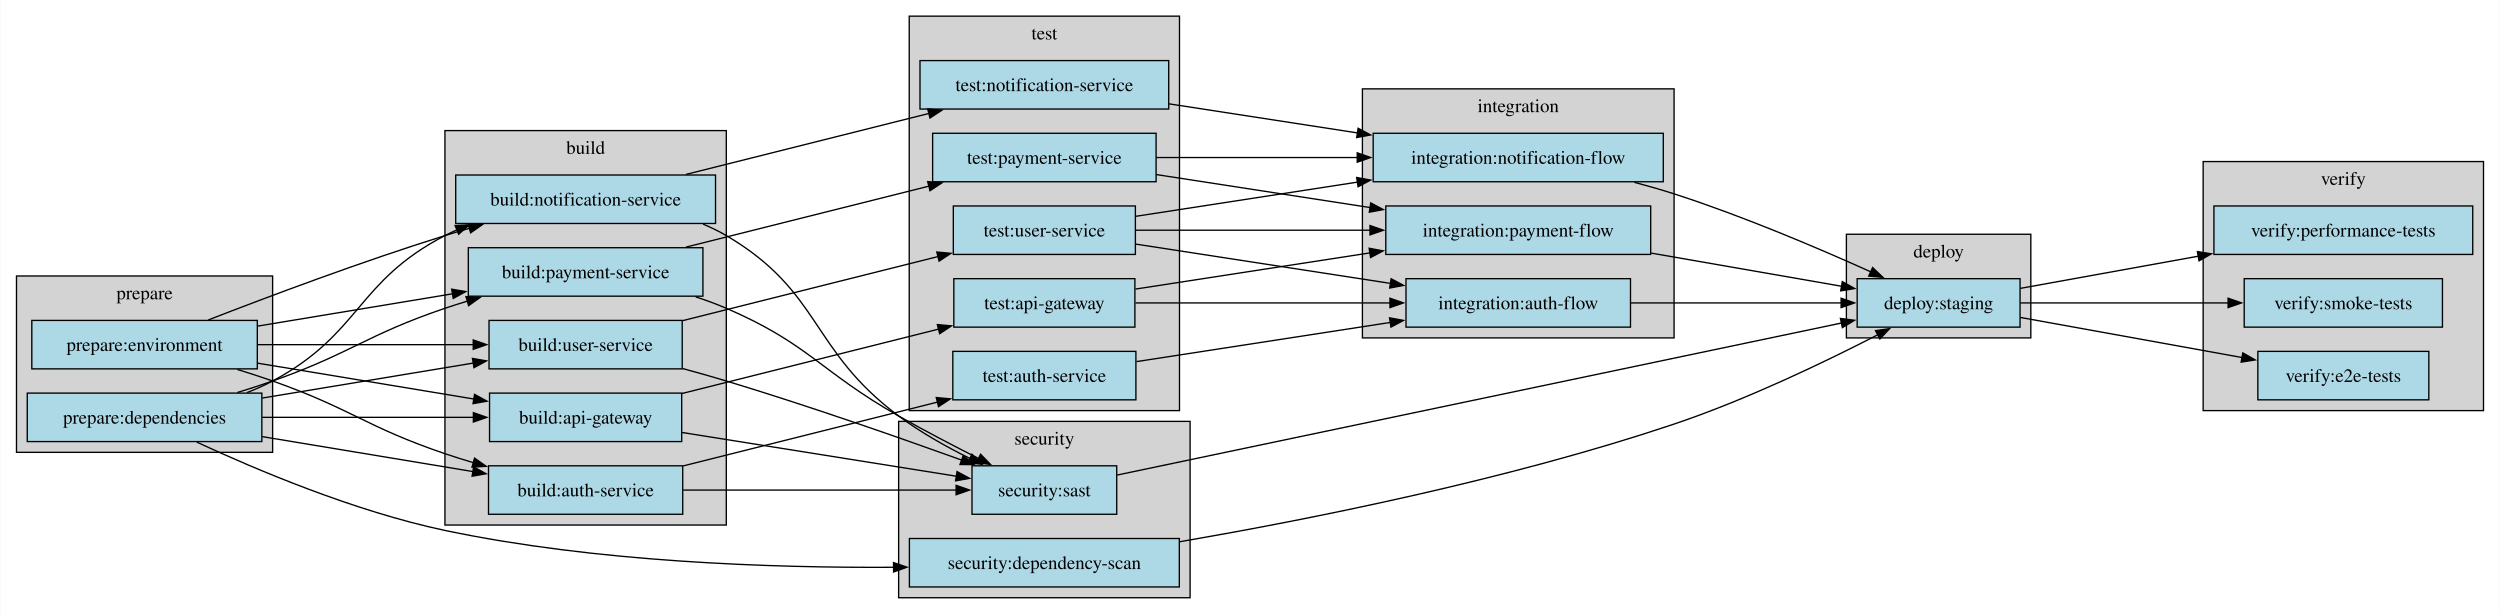
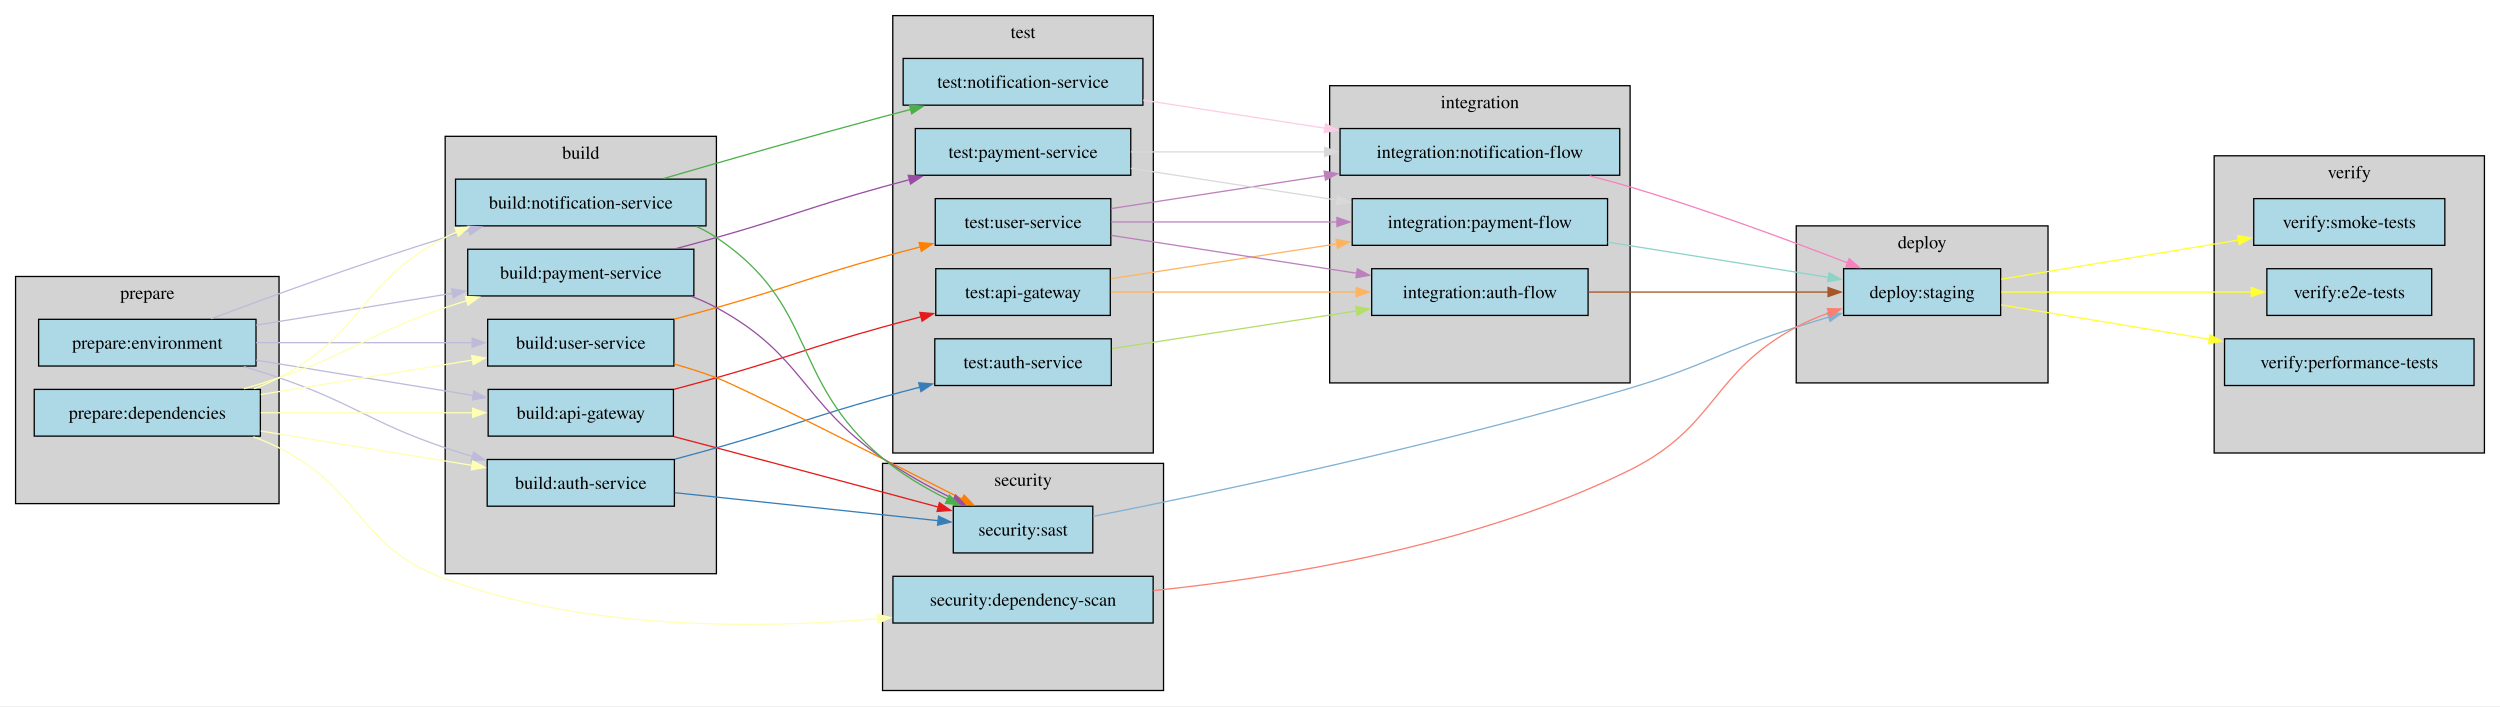
- <svg xmlns="http://www.w3.org/2000/svg" xmlns:xlink="http://www.w3.org/1999/xlink" width="1857pt" height="456pt" viewBox="0.00 0.00 1856.50 456.00">
-   <g id="graph0" class="graph" transform="scale(1 1) rotate(0) translate(4 452)">
-     <polygon fill="white" stroke="none" points="-4,4 -4,-452 1852.5,-452 1852.5,4 -4,4" />
+ <svg xmlns="http://www.w3.org/2000/svg" xmlns:xlink="http://www.w3.org/1999/xlink" width="1926pt" height="544pt" viewBox="0.00 0.00 1926.25 544.00">
+   <g id="graph0" class="graph" transform="scale(1 1) rotate(0) translate(4 540)">
+     <polygon fill="white" stroke="none" points="-4,4 -4,-540 1922.25,-540 1922.25,4 -4,4" />
    <g id="clust1" class="cluster">
-       <polygon fill="lightgrey" stroke="black" points="8,-116 8,-247 198.25,-247 198.25,-116 8,-116" />
-       <text text-anchor="middle" x="103.12" y="-229.7" font-family="Times,serif" font-size="14.00">prepare</text>
+       <polygon fill="lightgrey" stroke="black" points="8,-152 8,-327 211,-327 211,-152 8,-152" />
+       <text text-anchor="middle" x="109.5" y="-309.7" font-family="Times,serif" font-size="14.00">prepare</text>
    </g>
    <g id="clust2" class="cluster">
-       <polygon fill="lightgrey" stroke="black" points="326.25,-62 326.25,-355 535.25,-355 535.25,-62 326.25,-62" />
-       <text text-anchor="middle" x="430.75" y="-337.7" font-family="Times,serif" font-size="14.00">build</text>
+       <polygon fill="lightgrey" stroke="black" points="339,-98 339,-435 548,-435 548,-98 339,-98" />
+       <text text-anchor="middle" x="443.5" y="-417.7" font-family="Times,serif" font-size="14.00">build</text>
    </g>
    <g id="clust3" class="cluster">
-       <polygon fill="lightgrey" stroke="black" points="671.12,-147 671.12,-440 871.88,-440 871.88,-147 671.12,-147" />
-       <text text-anchor="middle" x="771.5" y="-422.7" font-family="Times,serif" font-size="14.00">test</text>
+       <polygon fill="lightgrey" stroke="black" points="683.88,-191 683.88,-528 884.62,-528 884.62,-191 683.88,-191" />
+       <text text-anchor="middle" x="784.25" y="-510.7" font-family="Times,serif" font-size="14.00">test</text>
    </g>
    <g id="clust4" class="cluster">
-       <polygon fill="lightgrey" stroke="black" points="1007.75,-201 1007.75,-386 1239.25,-386 1239.25,-201 1007.75,-201" />
-       <text text-anchor="middle" x="1123.5" y="-368.7" font-family="Times,serif" font-size="14.00">integration</text>
+       <polygon fill="lightgrey" stroke="black" points="1020.5,-245 1020.5,-474 1252,-474 1252,-245 1020.5,-245" />
+       <text text-anchor="middle" x="1136.25" y="-456.7" font-family="Times,serif" font-size="14.00">integration</text>
    </g>
    <g id="clust5" class="cluster">
-       <polygon fill="lightgrey" stroke="black" points="663.25,-8 663.25,-139 879.75,-139 879.75,-8 663.25,-8" />
-       <text text-anchor="middle" x="771.5" y="-121.7" font-family="Times,serif" font-size="14.00">security</text>
+       <polygon fill="lightgrey" stroke="black" points="676,-8 676,-183 892.5,-183 892.5,-8 676,-8" />
+       <text text-anchor="middle" x="784.25" y="-165.7" font-family="Times,serif" font-size="14.00">security</text>
    </g>
    <g id="clust6" class="cluster">
-       <polygon fill="lightgrey" stroke="black" points="1367.25,-201 1367.25,-278 1504.25,-278 1504.25,-201 1367.25,-201" />
-       <text text-anchor="middle" x="1435.75" y="-260.7" font-family="Times,serif" font-size="14.00">deploy</text>
+       <polygon fill="lightgrey" stroke="black" points="1380,-245 1380,-366 1574,-366 1574,-245 1380,-245" />
+       <text text-anchor="middle" x="1477" y="-348.7" font-family="Times,serif" font-size="14.00">deploy</text>
    </g>
    <g id="clust7" class="cluster">
-       <polygon fill="lightgrey" stroke="black" points="1632.25,-147 1632.25,-332 1840.5,-332 1840.5,-147 1632.25,-147" />
-       <text text-anchor="middle" x="1736.38" y="-314.7" font-family="Times,serif" font-size="14.00">verify</text>
-     </g>
-     <g id="node1" class="node">
-       <g id="a_node1">
+       <polygon fill="lightgrey" stroke="black" points="1702,-191 1702,-420 1910.25,-420 1910.25,-191 1702,-191" />
+       <text text-anchor="middle" x="1806.12" y="-402.7" font-family="Times,serif" font-size="14.00">verify</text>
+     </g>
+     <g id="node2" class="node">
+       <g id="a_node2">
        <a xlink:title="---&#10;stage: prepare&#10;script:&#10;- echo &quot;Setting up build environment&quot;&#10;- echo &quot;Loading configuration from vault&quot;&#10;- sleep 1&#10;">
-           <polygon fill="lightblue" stroke="black" points="186.88,-214 19.38,-214 19.38,-178 186.88,-178 186.88,-214" />
-           <text text-anchor="middle" x="103.12" y="-191.32" font-family="Times,serif" font-size="14.00">prepare:environment</text>
-         </a>
-       </g>
+           <polygon fill="lightblue" stroke="black" points="193.25,-294 25.75,-294 25.75,-258 193.25,-258 193.25,-294" />
+           <text text-anchor="middle" x="109.5" y="-271.32" font-family="Times,serif" font-size="14.00">prepare:environment</text>
+         </a>
+       </g>
+     </g>
+     <g id="node5" class="node">
+       <g id="a_node5">
+         <a xlink:title="---&#10;stage: build&#10;needs:&#10;- prepare:environment&#10;- prepare:dependencies&#10;script:&#10;- echo &quot;Building API Gateway service&quot;&#10;- echo &quot;Compiling TypeScript, running webpack&quot;&#10;- sleep 2&#10;">
+           <polygon fill="lightblue" stroke="black" points="514.88,-240 372.12,-240 372.12,-204 514.88,-204 514.88,-240" />
+           <text text-anchor="middle" x="443.5" y="-217.32" font-family="Times,serif" font-size="14.00">build:api-gateway</text>
+         </a>
+       </g>
+     </g>
+     <g id="edge1" class="edge">
+       <path fill="none" stroke="#bebada" d="M193.42,-262.51C244.49,-254.21 309.69,-243.6 360.57,-235.33" />
+       <polygon fill="#bebada" stroke="#bebada" points="361.06,-238.79 370.37,-233.73 359.93,-231.88 361.06,-238.79" />
+     </g>
+     <g id="node6" class="node">
+       <g id="a_node6">
+         <a xlink:title="---&#10;stage: build&#10;needs:&#10;- prepare:environment&#10;- prepare:dependencies&#10;script:&#10;- echo &quot;Building Authentication Service&quot;&#10;- echo &quot;Compiling Go binaries&quot;&#10;- sleep 2&#10;">
+           <polygon fill="lightblue" stroke="black" points="515.62,-186 371.38,-186 371.38,-150 515.62,-150 515.62,-186" />
+           <text text-anchor="middle" x="443.5" y="-163.32" font-family="Times,serif" font-size="14.00">build:auth-service</text>
+         </a>
+       </g>
+     </g>
+     <g id="edge3" class="edge">
+       <path fill="none" stroke="#bebada" d="M183.86,-257.55C193.05,-254.87 202.29,-251.99 211,-249 269.4,-228.94 280.53,-214.84 339,-195 345.83,-192.68 352.97,-190.44 360.17,-188.32" />
+       <polygon fill="#bebada" stroke="#bebada" points="361.01,-191.72 369.66,-185.6 359.08,-184.99 361.01,-191.72" />
+     </g>
+     <g id="node7" class="node">
+       <g id="a_node7">
+         <a xlink:title="---&#10;stage: build&#10;needs:&#10;- prepare:environment&#10;- prepare:dependencies&#10;script:&#10;- echo &quot;Building User Service&quot;&#10;- echo &quot;Building Java Spring Boot application&quot;&#10;- sleep 2&#10;">
+           <polygon fill="lightblue" stroke="black" points="515.25,-294 371.75,-294 371.75,-258 515.25,-258 515.25,-294" />
+           <text text-anchor="middle" x="443.5" y="-271.32" font-family="Times,serif" font-size="14.00">build:user-service</text>
+         </a>
+       </g>
+     </g>
+     <g id="edge5" class="edge">
+       <path fill="none" stroke="#bebada" d="M193.42,-276C244.31,-276 309.23,-276 360.04,-276" />
+       <polygon fill="#bebada" stroke="#bebada" points="359.8,-279.5 369.8,-276 359.8,-272.5 359.8,-279.5" />
+     </g>
+     <g id="node8" class="node">
+       <g id="a_node8">
+         <a xlink:title="---&#10;stage: build&#10;needs:&#10;- prepare:environment&#10;- prepare:dependencies&#10;script:&#10;- echo &quot;Building Payment Service&quot;&#10;- echo &quot;Compiling Python FastAPI service&quot;&#10;- sleep 2&#10;">
+           <polygon fill="lightblue" stroke="black" points="530.62,-348 356.38,-348 356.38,-312 530.62,-312 530.62,-348" />
+           <text text-anchor="middle" x="443.5" y="-325.32" font-family="Times,serif" font-size="14.00">build:payment-service</text>
+         </a>
+       </g>
+     </g>
+     <g id="edge7" class="edge">
+       <path fill="none" stroke="#bebada" d="M193.42,-289.49C239.39,-296.96 296.82,-306.3 344.94,-314.13" />
+       <polygon fill="#bebada" stroke="#bebada" points="344.08,-317.54 354.51,-315.69 345.2,-310.63 344.08,-317.54" />
+     </g>
+     <g id="node9" class="node">
+       <g id="a_node9">
+         <a xlink:title="---&#10;stage: build&#10;needs:&#10;- prepare:environment&#10;- prepare:dependencies&#10;script:&#10;- echo &quot;Building Notification Service&quot;&#10;- echo &quot;Building Node.js microservice&quot;&#10;- sleep 2&#10;">
+           <polygon fill="lightblue" stroke="black" points="540,-402 347,-402 347,-366 540,-366 540,-402" />
+           <text text-anchor="middle" x="443.5" y="-379.32" font-family="Times,serif" font-size="14.00">build:notification-service</text>
+         </a>
+       </g>
+     </g>
+     <g id="edge9" class="edge">
+       <path fill="none" stroke="#bebada" d="M158.69,-294.43C204.66,-311.7 276.03,-337.67 339,-357 345.08,-358.87 351.39,-360.72 357.76,-362.53" />
+       <polygon fill="#bebada" stroke="#bebada" points="356.47,-365.8 367.04,-365.11 358.35,-359.06 356.47,-365.8" />
    </g>
    <g id="node3" class="node">
      <g id="a_node3">
-         <a xlink:title="---&#10;stage: build&#10;needs:&#10;- prepare:environment&#10;- prepare:dependencies&#10;script:&#10;- echo &quot;Building API Gateway service&quot;&#10;- echo &quot;Compiling TypeScript, running webpack&quot;&#10;- sleep 2&#10;">
-           <polygon fill="lightblue" stroke="black" points="502.12,-160 359.38,-160 359.38,-124 502.12,-124 502.12,-160" />
-           <text text-anchor="middle" x="430.75" y="-137.32" font-family="Times,serif" font-size="14.00">build:api-gateway</text>
-         </a>
-       </g>
-     </g>
-     <g id="edge1" class="edge">
-       <path fill="none" stroke="black" d="M187.14,-182.23C236.43,-174.06 298.7,-163.73 347.8,-155.59" />
-       <polygon fill="black" stroke="black" points="348.24,-159.06 357.54,-153.98 347.1,-152.16 348.24,-159.06" />
-     </g>
-     <g id="node4" class="node">
-       <g id="a_node4">
-         <a xlink:title="---&#10;stage: build&#10;needs:&#10;- prepare:environment&#10;- prepare:dependencies&#10;script:&#10;- echo &quot;Building Authentication Service&quot;&#10;- echo &quot;Compiling Go binaries&quot;&#10;- sleep 2&#10;">
-           <polygon fill="lightblue" stroke="black" points="502.88,-106 358.62,-106 358.62,-70 502.88,-70 502.88,-106" />
-           <text text-anchor="middle" x="430.75" y="-83.33" font-family="Times,serif" font-size="14.00">build:auth-service</text>
-         </a>
-       </g>
-     </g>
-     <g id="edge3" class="edge">
-       <path fill="none" stroke="black" d="M172.04,-177.57C180.91,-174.86 189.83,-171.97 198.25,-169 256.47,-148.45 267.78,-134.84 326.25,-115 333.08,-112.68 340.22,-110.44 347.42,-108.32" />
-       <polygon fill="black" stroke="black" points="348.26,-111.72 356.91,-105.6 346.33,-104.99 348.26,-111.72" />
-     </g>
-     <g id="node5" class="node">
-       <g id="a_node5">
-         <a xlink:title="---&#10;stage: build&#10;needs:&#10;- prepare:environment&#10;- prepare:dependencies&#10;script:&#10;- echo &quot;Building User Service&quot;&#10;- echo &quot;Building Java Spring Boot application&quot;&#10;- sleep 2&#10;">
-           <polygon fill="lightblue" stroke="black" points="502.5,-214 359,-214 359,-178 502.5,-178 502.5,-214" />
-           <text text-anchor="middle" x="430.75" y="-191.32" font-family="Times,serif" font-size="14.00">build:user-service</text>
-         </a>
-       </g>
-     </g>
-     <g id="edge5" class="edge">
-       <path fill="none" stroke="black" d="M187.14,-196C236.35,-196 298.48,-196 347.54,-196" />
-       <polygon fill="black" stroke="black" points="347.25,-199.5 357.25,-196 347.25,-192.5 347.25,-199.5" />
-     </g>
-     <g id="node6" class="node">
-       <g id="a_node6">
-         <a xlink:title="---&#10;stage: build&#10;needs:&#10;- prepare:environment&#10;- prepare:dependencies&#10;script:&#10;- echo &quot;Building Payment Service&quot;&#10;- echo &quot;Compiling Python FastAPI service&quot;&#10;- sleep 2&#10;">
-           <polygon fill="lightblue" stroke="black" points="517.88,-268 343.62,-268 343.62,-232 517.88,-232 517.88,-268" />
-           <text text-anchor="middle" x="430.75" y="-245.32" font-family="Times,serif" font-size="14.00">build:payment-service</text>
-         </a>
-       </g>
-     </g>
-     <g id="edge7" class="edge">
-       <path fill="none" stroke="black" d="M187.14,-209.77C231.26,-217.08 285.78,-226.13 331.95,-233.78" />
-       <polygon fill="black" stroke="black" points="331.26,-237.22 341.7,-235.4 332.41,-230.31 331.26,-237.22" />
-     </g>
-     <g id="node7" class="node">
-       <g id="a_node7">
-         <a xlink:title="---&#10;stage: build&#10;needs:&#10;- prepare:environment&#10;- prepare:dependencies&#10;script:&#10;- echo &quot;Building Notification Service&quot;&#10;- echo &quot;Building Node.js microservice&quot;&#10;- sleep 2&#10;">
-           <polygon fill="lightblue" stroke="black" points="527.25,-322 334.25,-322 334.25,-286 527.25,-286 527.25,-322" />
-           <text text-anchor="middle" x="430.75" y="-299.32" font-family="Times,serif" font-size="14.00">build:notification-service</text>
-         </a>
-       </g>
-     </g>
-     <g id="edge9" class="edge">
-       <path fill="none" stroke="black" d="M150.49,-214.36C195.12,-231.69 264.73,-257.81 326.25,-277 332.27,-278.88 338.51,-280.73 344.81,-282.54" />
-       <polygon fill="black" stroke="black" points="343.41,-285.78 353.99,-285.11 345.31,-279.04 343.41,-285.78" />
-     </g>
-     <g id="node2" class="node">
-       <g id="a_node2">
        <a xlink:title="---&#10;stage: prepare&#10;script:&#10;- echo &quot;Downloading and caching dependencies&quot;&#10;- echo &quot;npm install, pip install, etc.&quot;&#10;- sleep 1&#10;">
-           <polygon fill="lightblue" stroke="black" points="190.25,-160 16,-160 16,-124 190.25,-124 190.25,-160" />
-           <text text-anchor="middle" x="103.12" y="-137.32" font-family="Times,serif" font-size="14.00">prepare:dependencies</text>
+           <polygon fill="lightblue" stroke="black" points="196.62,-240 22.38,-240 22.38,-204 196.62,-204 196.62,-240" />
+           <text text-anchor="middle" x="109.5" y="-217.32" font-family="Times,serif" font-size="14.00">prepare:dependencies</text>
        </a>
      </g>
    </g>
    <g id="edge2" class="edge">
-       <path fill="none" stroke="black" d="M190.53,-142C239.2,-142 299.64,-142 347.6,-142" />
-       <polygon fill="black" stroke="black" points="347.36,-145.5 357.36,-142 347.36,-138.5 347.36,-145.5" />
+       <path fill="none" stroke="#ffffb3" d="M196.86,-222C247.31,-222 310.61,-222 360.31,-222" />
+       <polygon fill="#ffffb3" stroke="#ffffb3" points="360.16,-225.5 370.16,-222 360.16,-218.5 360.16,-225.5" />
    </g>
    <g id="edge4" class="edge">
-       <path fill="none" stroke="black" d="M190.53,-127.67C239.02,-119.63 299.21,-109.65 347.08,-101.71" />
-       <polygon fill="black" stroke="black" points="347.56,-105.18 356.85,-100.09 346.41,-98.27 347.56,-105.18" />
+       <path fill="none" stroke="#ffffb3" d="M196.86,-207.95C247.13,-199.78 310.16,-189.53 359.79,-181.45" />
+       <polygon fill="#ffffb3" stroke="#ffffb3" points="360.33,-184.91 369.63,-179.85 359.2,-178 360.33,-184.91" />
    </g>
    <g id="edge6" class="edge">
-       <path fill="none" stroke="black" d="M190.53,-156.33C239.11,-164.39 299.43,-174.39 347.34,-182.33" />
-       <polygon fill="black" stroke="black" points="346.68,-185.77 357.12,-183.95 347.82,-178.87 346.68,-185.77" />
+       <path fill="none" stroke="#ffffb3" d="M196.86,-236.05C247.22,-244.24 310.38,-254.51 360.05,-262.59" />
+       <polygon fill="#ffffb3" stroke="#ffffb3" points="359.47,-266.04 369.91,-264.19 360.6,-259.13 359.47,-266.04" />
    </g>
    <g id="edge8" class="edge">
-       <path fill="none" stroke="black" d="M172.04,-160.43C180.91,-163.14 189.83,-166.03 198.25,-169 256.47,-189.55 267.78,-203.16 326.25,-223 331.66,-224.84 337.27,-226.62 342.94,-228.34" />
-       <polygon fill="black" stroke="black" points="341.88,-231.68 352.46,-231.14 343.85,-224.96 341.88,-231.68" />
+       <path fill="none" stroke="#ffffb3" d="M183.86,-240.45C193.05,-243.13 202.29,-246.01 211,-249 269.4,-269.06 280.53,-283.16 339,-303 344.41,-304.84 350.02,-306.62 355.69,-308.34" />
+       <polygon fill="#ffffb3" stroke="#ffffb3" points="354.63,-311.68 365.21,-311.14 356.6,-304.96 354.63,-311.68" />
    </g>
    <g id="edge10" class="edge">
-       <path fill="none" stroke="black" d="M179.26,-160.39C185.83,-162.94 192.25,-165.8 198.25,-169 263.92,-204.04 260.16,-242.76 326.25,-277 329.15,-278.5 332.14,-279.92 335.19,-281.27" />
-       <polygon fill="black" stroke="black" points="333.79,-284.48 344.37,-285 336.42,-278 333.79,-284.48" />
+       <path fill="none" stroke="#ffffb3" d="M191.78,-240.47C198.42,-242.99 204.92,-245.82 211,-249 276.97,-283.48 272.91,-322.76 339,-357 341.9,-358.5 344.89,-359.92 347.94,-361.27" />
+       <polygon fill="#ffffb3" stroke="#ffffb3" points="346.54,-364.48 357.12,-365 349.17,-358 346.54,-364.48" />
+     </g>
+     <g id="node22" class="node">
+       <g id="a_node22">
+         <a xlink:title="---&#10;stage: security&#10;needs:&#10;- prepare:dependencies&#10;script:&#10;- echo &quot;Scanning dependencies for known vulnerabilities&quot;&#10;- echo &quot;Checking npm audit, safety, etc.&quot;&#10;- sleep 2&#10;">
+           <polygon fill="lightblue" stroke="black" points="884.5,-96 684,-96 684,-60 884.5,-60 884.5,-96" />
+           <text text-anchor="middle" x="784.25" y="-73.33" font-family="Times,serif" font-size="14.00">security:dependency-scan</text>
+         </a>
+       </g>
+     </g>
+     <g id="edge30" class="edge">
+       <path fill="none" stroke="#ffffb3" d="M191.14,-203.5C197.99,-200.99 204.7,-198.16 211,-195 275.76,-162.49 270.98,-118.99 339,-94 447.14,-54.28 580.22,-55.44 672.38,-63.31" />
+       <polygon fill="#ffffb3" stroke="#ffffb3" points="671.91,-66.78 682.18,-64.19 672.54,-59.81 671.91,-66.78" />
+     </g>
+     <g id="node11" class="node">
+       <g id="a_node11">
+         <a xlink:title="---&#10;stage: test&#10;needs:&#10;- build:api-gateway&#10;script:&#10;- echo &quot;Running API Gateway unit tests&quot;&#10;- echo &quot;Jest test suite&quot;&#10;- sleep 2&#10;">
+           <polygon fill="lightblue" stroke="black" points="851.5,-333 717,-333 717,-297 851.5,-297 851.5,-333" />
+           <text text-anchor="middle" x="784.25" y="-310.32" font-family="Times,serif" font-size="14.00">test:api-gateway</text>
+         </a>
+       </g>
+     </g>
+     <g id="edge11" class="edge">
+       <path fill="none" stroke="#e41a1c" d="M515.31,-240.06C526.28,-242.98 537.46,-246.02 548,-249 605.23,-265.18 618.7,-272.07 676,-288 685.65,-290.68 695.81,-293.39 705.88,-296.01" />
+       <polygon fill="#e41a1c" stroke="#e41a1c" points="704.73,-299.32 715.28,-298.42 706.47,-292.54 704.73,-299.32" />
+     </g>
+     <g id="node21" class="node">
+       <g id="a_node21">
+         <a xlink:title="---&#10;stage: security&#10;needs:&#10;- build:api-gateway&#10;- build:auth-service&#10;- build:user-service&#10;- build:payment-service&#10;- build:notification-service&#10;script:&#10;- echo &quot;Running SAST security analysis&quot;&#10;- echo &quot;Scanning all service codebases for vulnerabilities&quot;&#10;- sleep 2&#10;">
+           <polygon fill="lightblue" stroke="black" points="838,-150 730.5,-150 730.5,-114 838,-114 838,-150" />
+           <text text-anchor="middle" x="784.25" y="-127.33" font-family="Times,serif" font-size="14.00">security:sast</text>
+         </a>
+       </g>
+     </g>
+     <g id="edge25" class="edge">
+       <path fill="none" stroke="#e41a1c" d="M515.22,-203.62C526.2,-200.74 537.41,-197.8 548,-195 605.9,-179.7 671.75,-162.04 719.02,-149.32" />
+       <polygon fill="#e41a1c" stroke="#e41a1c" points="719.81,-152.73 728.56,-146.75 717.99,-145.97 719.81,-152.73" />
+     </g>
+     <g id="node12" class="node">
+       <g id="a_node12">
+         <a xlink:title="---&#10;stage: test&#10;needs:&#10;- build:auth-service&#10;script:&#10;- echo &quot;Running Auth Service unit tests&quot;&#10;- echo &quot;Go test coverage&quot;&#10;- sleep 2&#10;">
+           <polygon fill="lightblue" stroke="black" points="852.25,-279 716.25,-279 716.25,-243 852.25,-243 852.25,-279" />
+           <text text-anchor="middle" x="784.25" y="-256.32" font-family="Times,serif" font-size="14.00">test:auth-service</text>
+         </a>
+       </g>
+     </g>
+     <g id="edge12" class="edge">
+       <path fill="none" stroke="#377eb8" d="M515.87,-186.21C526.65,-189.08 537.64,-192.07 548,-195 605.23,-211.18 618.7,-218.07 676,-234 685.34,-236.6 695.17,-239.22 704.93,-241.76" />
+       <polygon fill="#377eb8" stroke="#377eb8" points="703.87,-245.1 714.43,-244.2 705.62,-238.32 703.87,-245.1" />
+     </g>
+     <g id="edge26" class="edge">
+       <path fill="none" stroke="#377eb8" d="M515.93,-160.41C575.98,-154.03 661.06,-144.99 719,-138.83" />
+       <polygon fill="#377eb8" stroke="#377eb8" points="719.13,-142.33 728.71,-137.8 718.39,-135.37 719.13,-142.33" />
+     </g>
+     <g id="node13" class="node">
+       <g id="a_node13">
+         <a xlink:title="---&#10;stage: test&#10;needs:&#10;- build:user-service&#10;script:&#10;- echo &quot;Running User Service unit tests&quot;&#10;- echo &quot;JUnit test suite&quot;&#10;- sleep 2&#10;">
+           <polygon fill="lightblue" stroke="black" points="851.88,-387 716.62,-387 716.62,-351 851.88,-351 851.88,-387" />
+           <text text-anchor="middle" x="784.25" y="-364.32" font-family="Times,serif" font-size="14.00">test:user-service</text>
+         </a>
+       </g>
+     </g>
+     <g id="edge13" class="edge">
+       <path fill="none" stroke="#ff7f00" d="M515.59,-294.14C526.47,-297.03 537.55,-300.05 548,-303 605.23,-319.18 618.7,-326.07 676,-342 685.41,-344.62 695.31,-347.26 705.14,-349.81" />
+       <polygon fill="#ff7f00" stroke="#ff7f00" points="704.16,-353.17 714.71,-352.28 705.9,-346.39 704.16,-353.17" />
+     </g>
+     <g id="edge27" class="edge">
+       <path fill="none" stroke="#ff7f00" d="M515.54,-259.55C526.52,-256.41 537.65,-252.88 548,-249 567.12,-241.84 674.55,-187.47 737.43,-155.43" />
+       <polygon fill="#ff7f00" stroke="#ff7f00" points="738.82,-158.64 746.14,-150.98 735.64,-152.41 738.82,-158.64" />
+     </g>
+     <g id="node14" class="node">
+       <g id="a_node14">
+         <a xlink:title="---&#10;stage: test&#10;needs:&#10;- build:payment-service&#10;script:&#10;- echo &quot;Running Payment Service unit tests&quot;&#10;- echo &quot;pytest with coverage&quot;&#10;- sleep 2&#10;">
+           <polygon fill="lightblue" stroke="black" points="867.25,-441 701.25,-441 701.25,-405 867.25,-405 867.25,-441" />
+           <text text-anchor="middle" x="784.25" y="-418.32" font-family="Times,serif" font-size="14.00">test:payment-service</text>
+         </a>
+       </g>
+     </g>
+     <g id="edge14" class="edge">
+       <path fill="none" stroke="#984ea3" d="M516.71,-348.44C527.22,-351.24 537.9,-354.15 548,-357 605.23,-373.18 618.7,-380.07 676,-396 682.74,-397.87 689.73,-399.76 696.77,-401.62" />
+       <polygon fill="#984ea3" stroke="#984ea3" points="695.81,-404.99 706.37,-404.13 697.58,-398.21 695.81,-404.99" />
+     </g>
+     <g id="edge28" class="edge">
+       <path fill="none" stroke="#984ea3" d="M529.14,-311.6C535.67,-309.08 542.04,-306.22 548,-303 615.53,-266.48 612.86,-230.67 676,-187 692.98,-175.26 712.79,-164.4 730.74,-155.49" />
+       <polygon fill="#984ea3" stroke="#984ea3" points="732.23,-158.65 739.7,-151.13 729.17,-152.36 732.23,-158.65" />
+     </g>
+     <g id="node15" class="node">
+       <g id="a_node15">
+         <a xlink:title="---&#10;stage: test&#10;needs:&#10;- build:notification-service&#10;script:&#10;- echo &quot;Running Notification Service unit tests&quot;&#10;- echo &quot;Mocha test suite&quot;&#10;- sleep 2&#10;">
+           <polygon fill="lightblue" stroke="black" points="876.62,-495 691.88,-495 691.88,-459 876.62,-459 876.62,-495" />
+           <text text-anchor="middle" x="784.25" y="-472.32" font-family="Times,serif" font-size="14.00">test:notification-service</text>
+         </a>
+       </g>
+     </g>
+     <g id="edge15" class="edge">
+       <path fill="none" stroke="#4daf4a" d="M507.24,-402.46C553.72,-415.99 618.68,-434.62 676,-450 683.02,-451.88 690.31,-453.8 697.63,-455.7" />
+       <polygon fill="#4daf4a" stroke="#4daf4a" points="696.72,-459.08 707.28,-458.18 698.47,-452.3 696.72,-459.08" />
+     </g>
+     <g id="edge29" class="edge">
+       <path fill="none" stroke="#4daf4a" d="M532.73,-365.52C538.08,-363.03 543.22,-360.2 548,-357 626.57,-304.36 603.64,-247.9 676,-187 690.92,-174.44 709.2,-163.74 726.4,-155.2" />
+       <polygon fill="#4daf4a" stroke="#4daf4a" points="727.5,-158.55 735.01,-151.08 724.48,-152.24 727.5,-158.55" />
    </g>
    <g id="node17" class="node">
      <g id="a_node17">
-         <a xlink:title="---&#10;stage: security&#10;needs:&#10;- prepare:dependencies&#10;script:&#10;- echo &quot;Scanning dependencies for known vulnerabilities&quot;&#10;- echo &quot;Checking npm audit, safety, etc.&quot;&#10;- sleep 2&#10;">
-           <polygon fill="lightblue" stroke="black" points="871.75,-52 671.25,-52 671.25,-16 871.75,-16 871.75,-52" />
-           <text text-anchor="middle" x="771.5" y="-29.32" font-family="Times,serif" font-size="14.00">security:dependency-scan</text>
-         </a>
-       </g>
-     </g>
-     <g id="edge30" class="edge">
-       <path fill="none" stroke="black" d="M141.96,-123.57C185.32,-103.43 259.08,-72.16 326.25,-58 438.05,-34.43 568.97,-30.09 659.59,-30.62" />
-       <polygon fill="black" stroke="black" points="659.45,-34.12 669.48,-30.7 659.51,-27.12 659.45,-34.12" />
-     </g>
-     <g id="node8" class="node">
-       <g id="a_node8">
-         <a xlink:title="---&#10;stage: test&#10;needs:&#10;- build:api-gateway&#10;script:&#10;- echo &quot;Running API Gateway unit tests&quot;&#10;- echo &quot;Jest test suite&quot;&#10;- sleep 2&#10;">
-           <polygon fill="lightblue" stroke="black" points="838.75,-245 704.25,-245 704.25,-209 838.75,-209 838.75,-245" />
-           <text text-anchor="middle" x="771.5" y="-222.32" font-family="Times,serif" font-size="14.00">test:api-gateway</text>
-         </a>
-       </g>
-     </g>
-     <g id="edge11" class="edge">
-       <path fill="none" stroke="black" d="M502.35,-159.72C558.09,-173.7 635.77,-193.19 693.18,-207.6" />
-       <polygon fill="black" stroke="black" points="692,-210.91 702.55,-209.95 693.71,-204.12 692,-210.91" />
-     </g>
-     <g id="node16" class="node">
-       <g id="a_node16">
-         <a xlink:title="---&#10;stage: security&#10;needs:&#10;- build:api-gateway&#10;- build:auth-service&#10;- build:user-service&#10;- build:payment-service&#10;- build:notification-service&#10;script:&#10;- echo &quot;Running SAST security analysis&quot;&#10;- echo &quot;Scanning all service codebases for vulnerabilities&quot;&#10;- sleep 2&#10;">
-           <polygon fill="lightblue" stroke="black" points="825.25,-106 717.75,-106 717.75,-70 825.25,-70 825.25,-106" />
-           <text text-anchor="middle" x="771.5" y="-83.33" font-family="Times,serif" font-size="14.00">security:sast</text>
-         </a>
-       </g>
-     </g>
-     <g id="edge25" class="edge">
-       <path fill="none" stroke="black" d="M502.35,-130.75C562.43,-121.17 648,-107.53 706.2,-98.25" />
-       <polygon fill="black" stroke="black" points="706.64,-101.72 715.96,-96.69 705.54,-94.81 706.64,-101.72" />
-     </g>
-     <g id="node9" class="node">
-       <g id="a_node9">
-         <a xlink:title="---&#10;stage: test&#10;needs:&#10;- build:auth-service&#10;script:&#10;- echo &quot;Running Auth Service unit tests&quot;&#10;- echo &quot;Go test coverage&quot;&#10;- sleep 2&#10;">
-           <polygon fill="lightblue" stroke="black" points="839.5,-191 703.5,-191 703.5,-155 839.5,-155 839.5,-191" />
-           <text text-anchor="middle" x="771.5" y="-168.32" font-family="Times,serif" font-size="14.00">test:auth-service</text>
-         </a>
-       </g>
-     </g>
-     <g id="edge12" class="edge">
-       <path fill="none" stroke="black" d="M503.18,-105.92C558.5,-119.8 635.06,-139.02 692.08,-153.32" />
-       <polygon fill="black" stroke="black" points="691.19,-156.71 701.74,-155.75 692.89,-149.92 691.19,-156.71" />
-     </g>
-     <g id="edge26" class="edge">
-       <path fill="none" stroke="black" d="M503.18,-88C563.23,-88 648.31,-88 706.25,-88" />
-       <polygon fill="black" stroke="black" points="705.95,-91.5 715.95,-88 705.95,-84.5 705.95,-91.5" />
-     </g>
-     <g id="node10" class="node">
-       <g id="a_node10">
-         <a xlink:title="---&#10;stage: test&#10;needs:&#10;- build:user-service&#10;script:&#10;- echo &quot;Running User Service unit tests&quot;&#10;- echo &quot;JUnit test suite&quot;&#10;- sleep 2&#10;">
-           <polygon fill="lightblue" stroke="black" points="839.12,-299 703.88,-299 703.88,-263 839.12,-263 839.12,-299" />
-           <text text-anchor="middle" x="771.5" y="-276.32" font-family="Times,serif" font-size="14.00">test:user-service</text>
-         </a>
-       </g>
-     </g>
-     <g id="edge13" class="edge">
-       <path fill="none" stroke="black" d="M502.76,-213.82C558.24,-227.74 635.25,-247.06 692.45,-261.42" />
-       <polygon fill="black" stroke="black" points="691.59,-264.81 702.15,-263.85 693.3,-258.02 691.59,-264.81" />
-     </g>
-     <g id="edge27" class="edge">
-       <path fill="none" stroke="black" d="M502.94,-178.2C513.8,-175.26 524.85,-172.14 535.25,-169 595.29,-150.86 662.89,-127.24 710.17,-110.2" />
-       <polygon fill="black" stroke="black" points="711.2,-113.55 719.41,-106.85 708.82,-106.96 711.2,-113.55" />
-     </g>
-     <g id="node11" class="node">
-       <g id="a_node11">
-         <a xlink:title="---&#10;stage: test&#10;needs:&#10;- build:payment-service&#10;script:&#10;- echo &quot;Running Payment Service unit tests&quot;&#10;- echo &quot;pytest with coverage&quot;&#10;- sleep 2&#10;">
-           <polygon fill="lightblue" stroke="black" points="854.5,-353 688.5,-353 688.5,-317 854.5,-317 854.5,-353" />
-           <text text-anchor="middle" x="771.5" y="-330.32" font-family="Times,serif" font-size="14.00">test:payment-service</text>
-         </a>
-       </g>
-     </g>
-     <g id="edge14" class="edge">
-       <path fill="none" stroke="black" d="M505.25,-268.44C558.43,-281.79 630.41,-299.85 685.97,-313.79" />
-       <polygon fill="black" stroke="black" points="684.83,-317.11 695.38,-316.15 686.53,-310.32 684.83,-317.11" />
-     </g>
-     <g id="edge28" class="edge">
-       <path fill="none" stroke="black" d="M512.52,-231.5C520.31,-228.95 528,-226.12 535.25,-223 596.86,-196.45 604.91,-176.11 663.25,-143 682.44,-132.11 704.03,-120.85 722.77,-111.39" />
-       <polygon fill="black" stroke="black" points="724.14,-114.62 731.51,-107 721,-108.36 724.14,-114.62" />
-     </g>
-     <g id="node12" class="node">
-       <g id="a_node12">
-         <a xlink:title="---&#10;stage: test&#10;needs:&#10;- build:notification-service&#10;script:&#10;- echo &quot;Running Notification Service unit tests&quot;&#10;- echo &quot;Mocha test suite&quot;&#10;- sleep 2&#10;">
-           <polygon fill="lightblue" stroke="black" points="863.88,-407 679.12,-407 679.12,-371 863.88,-371 863.88,-407" />
-           <text text-anchor="middle" x="771.5" y="-384.32" font-family="Times,serif" font-size="14.00">test:notification-service</text>
-         </a>
-       </g>
-     </g>
-     <g id="edge15" class="edge">
-       <path fill="none" stroke="black" d="M505.25,-322.44C558.43,-335.79 630.41,-353.85 685.97,-367.79" />
-       <polygon fill="black" stroke="black" points="684.83,-371.11 695.38,-370.15 686.53,-364.32 684.83,-371.11" />
-     </g>
-     <g id="edge29" class="edge">
-       <path fill="none" stroke="black" d="M517.98,-285.52C523.99,-283.03 529.81,-280.2 535.25,-277 606.24,-235.24 597.24,-192.26 663.25,-143 679.44,-130.92 698.68,-120.12 716.35,-111.37" />
-       <polygon fill="black" stroke="black" points="717.7,-114.61 725.19,-107.11 714.66,-108.3 717.7,-114.61" />
-     </g>
-     <g id="node13" class="node">
-       <g id="a_node13">
        <a xlink:title="---&#10;stage: integration&#10;needs:&#10;- test:api-gateway&#10;- test:auth-service&#10;- test:user-service&#10;script:&#10;- echo &quot;Testing authentication flow integration&quot;&#10;- echo &quot;API Gateway -&gt; Auth Service -&gt; User Service&quot;&#10;- sleep 3&#10;">
-           <polygon fill="lightblue" stroke="black" points="1206.88,-245 1040.12,-245 1040.12,-209 1206.88,-209 1206.88,-245" />
-           <text text-anchor="middle" x="1123.5" y="-222.32" font-family="Times,serif" font-size="14.00">integration:auth-flow</text>
+           <polygon fill="lightblue" stroke="black" points="1219.62,-333 1052.88,-333 1052.88,-297 1219.62,-297 1219.62,-333" />
+           <text text-anchor="middle" x="1136.25" y="-310.32" font-family="Times,serif" font-size="14.00">integration:auth-flow</text>
        </a>
      </g>
    </g>
    <g id="edge16" class="edge">
-       <path fill="none" stroke="black" d="M839.16,-227C892.73,-227 968.63,-227 1028.39,-227" />
-       <polygon fill="black" stroke="black" points="1028.22,-230.5 1038.22,-227 1028.22,-223.5 1028.22,-230.5" />
-     </g>
-     <g id="node14" class="node">
-       <g id="a_node14">
-         <a xlink:title="---&#10;stage: integration&#10;needs:&#10;- test:api-gateway&#10;- test:payment-service&#10;- test:user-service&#10;script:&#10;- echo &quot;Testing payment flow integration&quot;&#10;- echo &quot;API Gateway -&gt; Payment Service -&gt; User Service&quot;&#10;- sleep 3&#10;">
-           <polygon fill="lightblue" stroke="black" points="1221.88,-299 1025.12,-299 1025.12,-263 1221.88,-263 1221.88,-299" />
-           <text text-anchor="middle" x="1123.5" y="-276.32" font-family="Times,serif" font-size="14.00">integration:payment-flow</text>
-         </a>
-       </g>
-     </g>
-     <g id="edge19" class="edge">
-       <path fill="none" stroke="black" d="M839.16,-237.28C888.34,-244.87 956.34,-255.36 1013.4,-264.17" />
-       <polygon fill="black" stroke="black" points="1012.74,-267.61 1023.16,-265.67 1013.81,-260.69 1012.74,-267.61" />
-     </g>
-     <g id="edge17" class="edge">
-       <path fill="none" stroke="black" d="M839.98,-183.41C893.54,-191.68 969.04,-203.32 1028.51,-212.5" />
-       <polygon fill="black" stroke="black" points="1027.89,-215.94 1038.31,-214.01 1028.96,-209.03 1027.89,-215.94" />
-     </g>
-     <g id="edge18" class="edge">
-       <path fill="none" stroke="black" d="M839.57,-270.65C893.18,-262.38 968.96,-250.69 1028.61,-241.49" />
-       <polygon fill="black" stroke="black" points="1029.08,-244.95 1038.43,-239.97 1028.02,-238.04 1029.08,-244.95" />
-     </g>
-     <g id="edge21" class="edge">
-       <path fill="none" stroke="black" d="M839.57,-281C888.79,-281 956.7,-281 1013.65,-281" />
-       <polygon fill="black" stroke="black" points="1013.37,-284.5 1023.37,-281 1013.37,-277.5 1013.37,-284.5" />
-     </g>
-     <g id="node15" class="node">
-       <g id="a_node15">
-         <a xlink:title="---&#10;stage: integration&#10;needs:&#10;- test:notification-service&#10;- test:user-service&#10;- test:payment-service&#10;script:&#10;- echo &quot;Testing notification flow integration&quot;&#10;- echo &quot;Payment Service triggers -&gt; Notification Service&quot;&#10;- sleep 3&#10;">
-           <polygon fill="lightblue" stroke="black" points="1231.25,-353 1015.75,-353 1015.75,-317 1231.25,-317 1231.25,-353" />
-           <text text-anchor="middle" x="1123.5" y="-330.32" font-family="Times,serif" font-size="14.00">integration:notification-flow</text>
-         </a>
-       </g>
-     </g>
-     <g id="edge23" class="edge">
-       <path fill="none" stroke="black" d="M839.57,-291.35C886.09,-298.52 949.3,-308.28 1004.17,-316.74" />
-       <polygon fill="black" stroke="black" points="1003.48,-320.18 1013.89,-318.24 1004.54,-313.26 1003.48,-320.18" />
-     </g>
-     <g id="edge20" class="edge">
-       <path fill="none" stroke="black" d="M854.56,-322.34C902,-315.02 962.27,-305.72 1013.63,-297.8" />
-       <polygon fill="black" stroke="black" points="1013.93,-301.29 1023.28,-296.31 1012.87,-294.37 1013.93,-301.29" />
-     </g>
-     <g id="edge24" class="edge">
-       <path fill="none" stroke="black" d="M854.56,-335C899.08,-335 954.9,-335 1004.06,-335" />
-       <polygon fill="black" stroke="black" points="1003.9,-338.5 1013.9,-335 1003.9,-331.5 1003.9,-338.5" />
-     </g>
-     <g id="edge22" class="edge">
-       <path fill="none" stroke="black" d="M864,-374.88C906.85,-368.27 958.42,-360.31 1004.19,-353.25" />
-       <polygon fill="black" stroke="black" points="1004.55,-356.74 1013.89,-351.76 1003.48,-349.82 1004.55,-356.74" />
+       <path fill="none" stroke="#fdb462" d="M851.91,-315C905.48,-315 981.38,-315 1041.14,-315" />
+       <polygon fill="#fdb462" stroke="#fdb462" points="1040.97,-318.5 1050.97,-315 1040.97,-311.5 1040.97,-318.5" />
    </g>
    <g id="node18" class="node">
      <g id="a_node18">
-         <a xlink:title="---&#10;stage: deploy&#10;needs:&#10;- integration:auth-flow&#10;- integration:payment-flow&#10;- integration:notification-flow&#10;- security:sast&#10;- security:dependency-scan&#10;script:&#10;- echo &quot;Deploying all services to staging environment&quot;&#10;- echo &quot;Updating Kubernetes manifests&quot;&#10;- echo &quot;Rolling out with zero downtime&quot;&#10;- sleep 3&#10;">
-           <polygon fill="lightblue" stroke="black" points="1496.25,-245 1375.25,-245 1375.25,-209 1496.25,-209 1496.25,-245" />
-           <text text-anchor="middle" x="1435.75" y="-222.32" font-family="Times,serif" font-size="14.00">deploy:staging</text>
-         </a>
-       </g>
-     </g>
-     <g id="edge31" class="edge">
-       <path fill="none" stroke="black" d="M1207.23,-227C1255.89,-227 1316.78,-227 1363.33,-227" />
-       <polygon fill="black" stroke="black" points="1363.32,-230.5 1373.32,-227 1363.32,-223.5 1363.32,-230.5" />
-     </g>
-     <g id="edge32" class="edge">
-       <path fill="none" stroke="black" d="M1222.24,-263.99C1268.12,-256 1321.8,-246.66 1363.73,-239.36" />
-       <polygon fill="black" stroke="black" points="1364.21,-242.83 1373.46,-237.67 1363.01,-235.93 1364.21,-242.83" />
-     </g>
-     <g id="edge33" class="edge">
-       <path fill="none" stroke="black" d="M1209.84,-316.54C1219.82,-313.91 1229.8,-311.05 1239.25,-308 1290.29,-291.54 1346.68,-267.52 1385.73,-249.91" />
-       <polygon fill="black" stroke="black" points="1386.73,-253.3 1394.38,-245.98 1383.83,-246.93 1386.73,-253.3" />
-     </g>
-     <g id="edge34" class="edge">
-       <path fill="none" stroke="black" d="M825.58,-99.14C944.1,-124.02 1230.34,-184.1 1363.9,-212.13" />
-       <polygon fill="black" stroke="black" points="1362.81,-215.48 1373.32,-214.11 1364.25,-208.63 1362.81,-215.48" />
-     </g>
-     <g id="edge35" class="edge">
-       <path fill="none" stroke="black" d="M872.06,-49.59C967.72,-66.06 1115.56,-95.42 1239.25,-137 1293.06,-155.09 1351.85,-183.4 1390.77,-203.44" />
-       <polygon fill="black" stroke="black" points="1388.87,-206.4 1399.36,-207.9 1392.1,-200.19 1388.87,-206.4" />
+         <a xlink:title="---&#10;stage: integration&#10;needs:&#10;- test:api-gateway&#10;- test:payment-service&#10;- test:user-service&#10;script:&#10;- echo &quot;Testing payment flow integration&quot;&#10;- echo &quot;API Gateway -&gt; Payment Service -&gt; User Service&quot;&#10;- sleep 3&#10;">
+           <polygon fill="lightblue" stroke="black" points="1234.62,-387 1037.88,-387 1037.88,-351 1234.62,-351 1234.62,-387" />
+           <text text-anchor="middle" x="1136.25" y="-364.32" font-family="Times,serif" font-size="14.00">integration:payment-flow</text>
+         </a>
+       </g>
+     </g>
+     <g id="edge19" class="edge">
+       <path fill="none" stroke="#fdb462" d="M851.91,-325.28C901.09,-332.87 969.09,-343.36 1026.15,-352.17" />
+       <polygon fill="#fdb462" stroke="#fdb462" points="1025.49,-355.61 1035.91,-353.67 1026.56,-348.69 1025.49,-355.61" />
+     </g>
+     <g id="edge17" class="edge">
+       <path fill="none" stroke="#b3de69" d="M852.73,-271.41C906.29,-279.68 981.79,-291.32 1041.26,-300.5" />
+       <polygon fill="#b3de69" stroke="#b3de69" points="1040.64,-303.94 1051.06,-302.01 1041.71,-297.03 1040.64,-303.94" />
+     </g>
+     <g id="edge18" class="edge">
+       <path fill="none" stroke="#bc80bd" d="M852.32,-358.65C905.93,-350.38 981.71,-338.69 1041.36,-329.49" />
+       <polygon fill="#bc80bd" stroke="#bc80bd" points="1041.83,-332.95 1051.18,-327.97 1040.77,-326.04 1041.83,-332.95" />
+     </g>
+     <g id="edge21" class="edge">
+       <path fill="none" stroke="#bc80bd" d="M852.32,-369C901.54,-369 969.45,-369 1026.4,-369" />
+       <polygon fill="#bc80bd" stroke="#bc80bd" points="1026.12,-372.5 1036.12,-369 1026.12,-365.5 1026.12,-372.5" />
    </g>
    <g id="node19" class="node">
      <g id="a_node19">
+         <a xlink:title="---&#10;stage: integration&#10;needs:&#10;- test:notification-service&#10;- test:user-service&#10;- test:payment-service&#10;script:&#10;- echo &quot;Testing notification flow integration&quot;&#10;- echo &quot;Payment Service triggers -&gt; Notification Service&quot;&#10;- sleep 3&#10;">
+           <polygon fill="lightblue" stroke="black" points="1244,-441 1028.5,-441 1028.5,-405 1244,-405 1244,-441" />
+           <text text-anchor="middle" x="1136.25" y="-418.32" font-family="Times,serif" font-size="14.00">integration:notification-flow</text>
+         </a>
+       </g>
+     </g>
+     <g id="edge23" class="edge">
+       <path fill="none" stroke="#bc80bd" d="M852.32,-379.35C898.84,-386.52 962.05,-396.28 1016.92,-404.74" />
+       <polygon fill="#bc80bd" stroke="#bc80bd" points="1016.23,-408.18 1026.64,-406.24 1017.29,-401.26 1016.23,-408.18" />
+     </g>
+     <g id="edge20" class="edge">
+       <path fill="none" stroke="#d9d9d9" d="M867.31,-410.34C914.75,-403.02 975.02,-393.72 1026.38,-385.8" />
+       <polygon fill="#d9d9d9" stroke="#d9d9d9" points="1026.68,-389.29 1036.03,-384.31 1025.62,-382.37 1026.68,-389.29" />
+     </g>
+     <g id="edge24" class="edge">
+       <path fill="none" stroke="#d9d9d9" d="M867.31,-423C911.83,-423 967.65,-423 1016.81,-423" />
+       <polygon fill="#d9d9d9" stroke="#d9d9d9" points="1016.65,-426.5 1026.65,-423 1016.65,-419.5 1016.65,-426.5" />
+     </g>
+     <g id="edge22" class="edge">
+       <path fill="none" stroke="#fccde5" d="M876.75,-462.88C919.6,-456.27 971.17,-448.31 1016.94,-441.25" />
+       <polygon fill="#fccde5" stroke="#fccde5" points="1017.3,-444.74 1026.64,-439.76 1016.23,-437.82 1017.3,-444.74" />
+     </g>
+     <g id="node24" class="node">
+       <g id="a_node24">
+         <a xlink:title="---&#10;stage: deploy&#10;needs:&#10;- integration:auth-flow&#10;- integration:payment-flow&#10;- integration:notification-flow&#10;- security:sast&#10;- security:dependency-scan&#10;script:&#10;- echo &quot;Deploying all services to staging environment&quot;&#10;- echo &quot;Updating Kubernetes manifests&quot;&#10;- echo &quot;Rolling out with zero downtime&quot;&#10;- sleep 3&#10;">
+           <polygon fill="lightblue" stroke="black" points="1537.5,-333 1416.5,-333 1416.5,-297 1537.5,-297 1537.5,-333" />
+           <text text-anchor="middle" x="1477" y="-310.32" font-family="Times,serif" font-size="14.00">deploy:staging</text>
+         </a>
+       </g>
+     </g>
+     <g id="edge31" class="edge">
+       <path fill="none" stroke="#a65628" d="M1220.12,-315C1276.71,-315 1350.93,-315 1404.85,-315" />
+       <polygon fill="#a65628" stroke="#a65628" points="1404.52,-318.5 1414.52,-315 1404.52,-311.5 1404.52,-318.5" />
+     </g>
+     <g id="edge32" class="edge">
+       <path fill="none" stroke="#8dd3c7" d="M1234.78,-353.45C1289.08,-344.8 1355.49,-334.21 1404.87,-326.34" />
+       <polygon fill="#8dd3c7" stroke="#8dd3c7" points="1405.27,-329.82 1414.59,-324.79 1404.16,-322.91 1405.27,-329.82" />
+     </g>
+     <g id="edge33" class="edge">
+       <path fill="none" stroke="#f781bf" d="M1220.91,-404.51C1231.42,-401.84 1242,-398.97 1252,-396 1309.86,-378.8 1374.56,-354.88 1419.49,-337.49" />
+       <polygon fill="#f781bf" stroke="#f781bf" points="1420.73,-340.77 1428.78,-333.88 1418.19,-334.25 1420.73,-340.77" />
+     </g>
+     <g id="edge34" class="edge">
+       <path fill="none" stroke="#80b1d3" d="M838.3,-142.18C925.48,-159.4 1104.11,-196.76 1252,-241 1310.06,-258.37 1322.34,-269.34 1380,-288 1388.17,-290.64 1396.77,-293.27 1405.33,-295.8" />
+       <polygon fill="#80b1d3" stroke="#80b1d3" points="1404.09,-299.08 1414.67,-298.51 1406.04,-292.36 1404.09,-299.08" />
+     </g>
+     <g id="edge35" class="edge">
+       <path fill="none" stroke="#fb8072" d="M884.66,-84.97C982.49,-95.05 1133.96,-119.45 1252,-178 1319.2,-211.33 1313.89,-252.56 1380,-288 1387.92,-292.24 1396.57,-295.88 1405.34,-298.97" />
+       <polygon fill="#fb8072" stroke="#fb8072" points="1404.01,-302.22 1414.61,-302.02 1406.2,-295.57 1404.01,-302.22" />
+     </g>
+     <g id="node26" class="node">
+       <g id="a_node26">
        <a xlink:title="---&#10;stage: verify&#10;needs:&#10;- deploy:staging&#10;script:&#10;- echo &quot;Running end-to-end tests on staging&quot;&#10;- echo &quot;Simulating real user workflows&quot;&#10;- echo &quot;Testing complete microservices ecosystem&quot;&#10;- sleep 3&#10;">
-           <polygon fill="lightblue" stroke="black" points="1799.88,-191 1672.88,-191 1672.88,-155 1799.88,-155 1799.88,-191" />
-           <text text-anchor="middle" x="1736.38" y="-168.32" font-family="Times,serif" font-size="14.00">verify:e2e-tests</text>
+           <polygon fill="lightblue" stroke="black" points="1869.62,-333 1742.62,-333 1742.62,-297 1869.62,-297 1869.62,-333" />
+           <text text-anchor="middle" x="1806.12" y="-310.32" font-family="Times,serif" font-size="14.00">verify:e2e-tests</text>
        </a>
      </g>
    </g>
    <g id="edge36" class="edge">
-       <path fill="none" stroke="black" d="M1496.46,-216.2C1543.86,-207.63 1610.36,-195.61 1661.17,-186.42" />
-       <polygon fill="black" stroke="black" points="1661.71,-189.88 1670.93,-184.65 1660.46,-182.99 1661.71,-189.88" />
-     </g>
-     <g id="node20" class="node">
-       <g id="a_node20">
+       <path fill="none" stroke="#ffff33" d="M1538,-315C1592.3,-315 1672.46,-315 1730.8,-315" />
+       <polygon fill="#ffff33" stroke="#ffff33" points="1730.65,-318.5 1740.65,-315 1730.65,-311.5 1730.65,-318.5" />
+     </g>
+     <g id="node27" class="node">
+       <g id="a_node27">
        <a xlink:title="---&#10;stage: verify&#10;needs:&#10;- deploy:staging&#10;script:&#10;- echo &quot;Running smoke tests&quot;&#10;- echo &quot;Verifying critical paths are functional&quot;&#10;- sleep 2&#10;">
-           <polygon fill="lightblue" stroke="black" points="1810,-245 1662.75,-245 1662.75,-209 1810,-209 1810,-245" />
-           <text text-anchor="middle" x="1736.38" y="-222.32" font-family="Times,serif" font-size="14.00">verify:smoke-tests</text>
+           <polygon fill="lightblue" stroke="black" points="1879.75,-387 1732.5,-387 1732.5,-351 1879.75,-351 1879.75,-387" />
+           <text text-anchor="middle" x="1806.12" y="-364.32" font-family="Times,serif" font-size="14.00">verify:smoke-tests</text>
        </a>
      </g>
    </g>
    <g id="edge37" class="edge">
-       <path fill="none" stroke="black" d="M1496.46,-227C1540.76,-227 1601.74,-227 1651.01,-227" />
-       <polygon fill="black" stroke="black" points="1650.78,-230.5 1660.78,-227 1650.78,-223.5 1650.78,-230.5" />
-     </g>
-     <g id="node21" class="node">
-       <g id="a_node21">
+       <path fill="none" stroke="#ffff33" d="M1538,-324.9C1589.27,-333.37 1663.61,-345.64 1720.85,-355.09" />
+       <polygon fill="#ffff33" stroke="#ffff33" points="1720.13,-358.52 1730.57,-356.69 1721.27,-351.61 1720.13,-358.52" />
+     </g>
+     <g id="node28" class="node">
+       <g id="a_node28">
        <a xlink:title="---&#10;stage: verify&#10;needs:&#10;- deploy:staging&#10;script:&#10;- echo &quot;Running performance tests&quot;&#10;- echo &quot;Load testing with k6&quot;&#10;- echo &quot;Measuring response times and throughput&quot;&#10;- sleep 3&#10;">
-           <polygon fill="lightblue" stroke="black" points="1832.5,-299 1640.25,-299 1640.25,-263 1832.5,-263 1832.5,-299" />
-           <text text-anchor="middle" x="1736.38" y="-276.32" font-family="Times,serif" font-size="14.00">verify:performance-tests</text>
+           <polygon fill="lightblue" stroke="black" points="1902.25,-279 1710,-279 1710,-243 1902.25,-243 1902.25,-279" />
+           <text text-anchor="middle" x="1806.12" y="-256.32" font-family="Times,serif" font-size="14.00">verify:performance-tests</text>
        </a>
      </g>
    </g>
    <g id="edge38" class="edge">
-       <path fill="none" stroke="black" d="M1496.46,-237.8C1534.28,-244.64 1584.26,-253.67 1628.73,-261.72" />
-       <polygon fill="black" stroke="black" points="1627.96,-265.13 1638.42,-263.47 1629.2,-258.24 1627.96,-265.13" />
+       <path fill="none" stroke="#ffff33" d="M1538,-305.1C1582.77,-297.7 1645.13,-287.41 1698.34,-278.63" />
+       <polygon fill="#ffff33" stroke="#ffff33" points="1698.76,-282.11 1708.05,-277.02 1697.62,-275.2 1698.76,-282.11" />
    </g>
  </g>
</svg>
